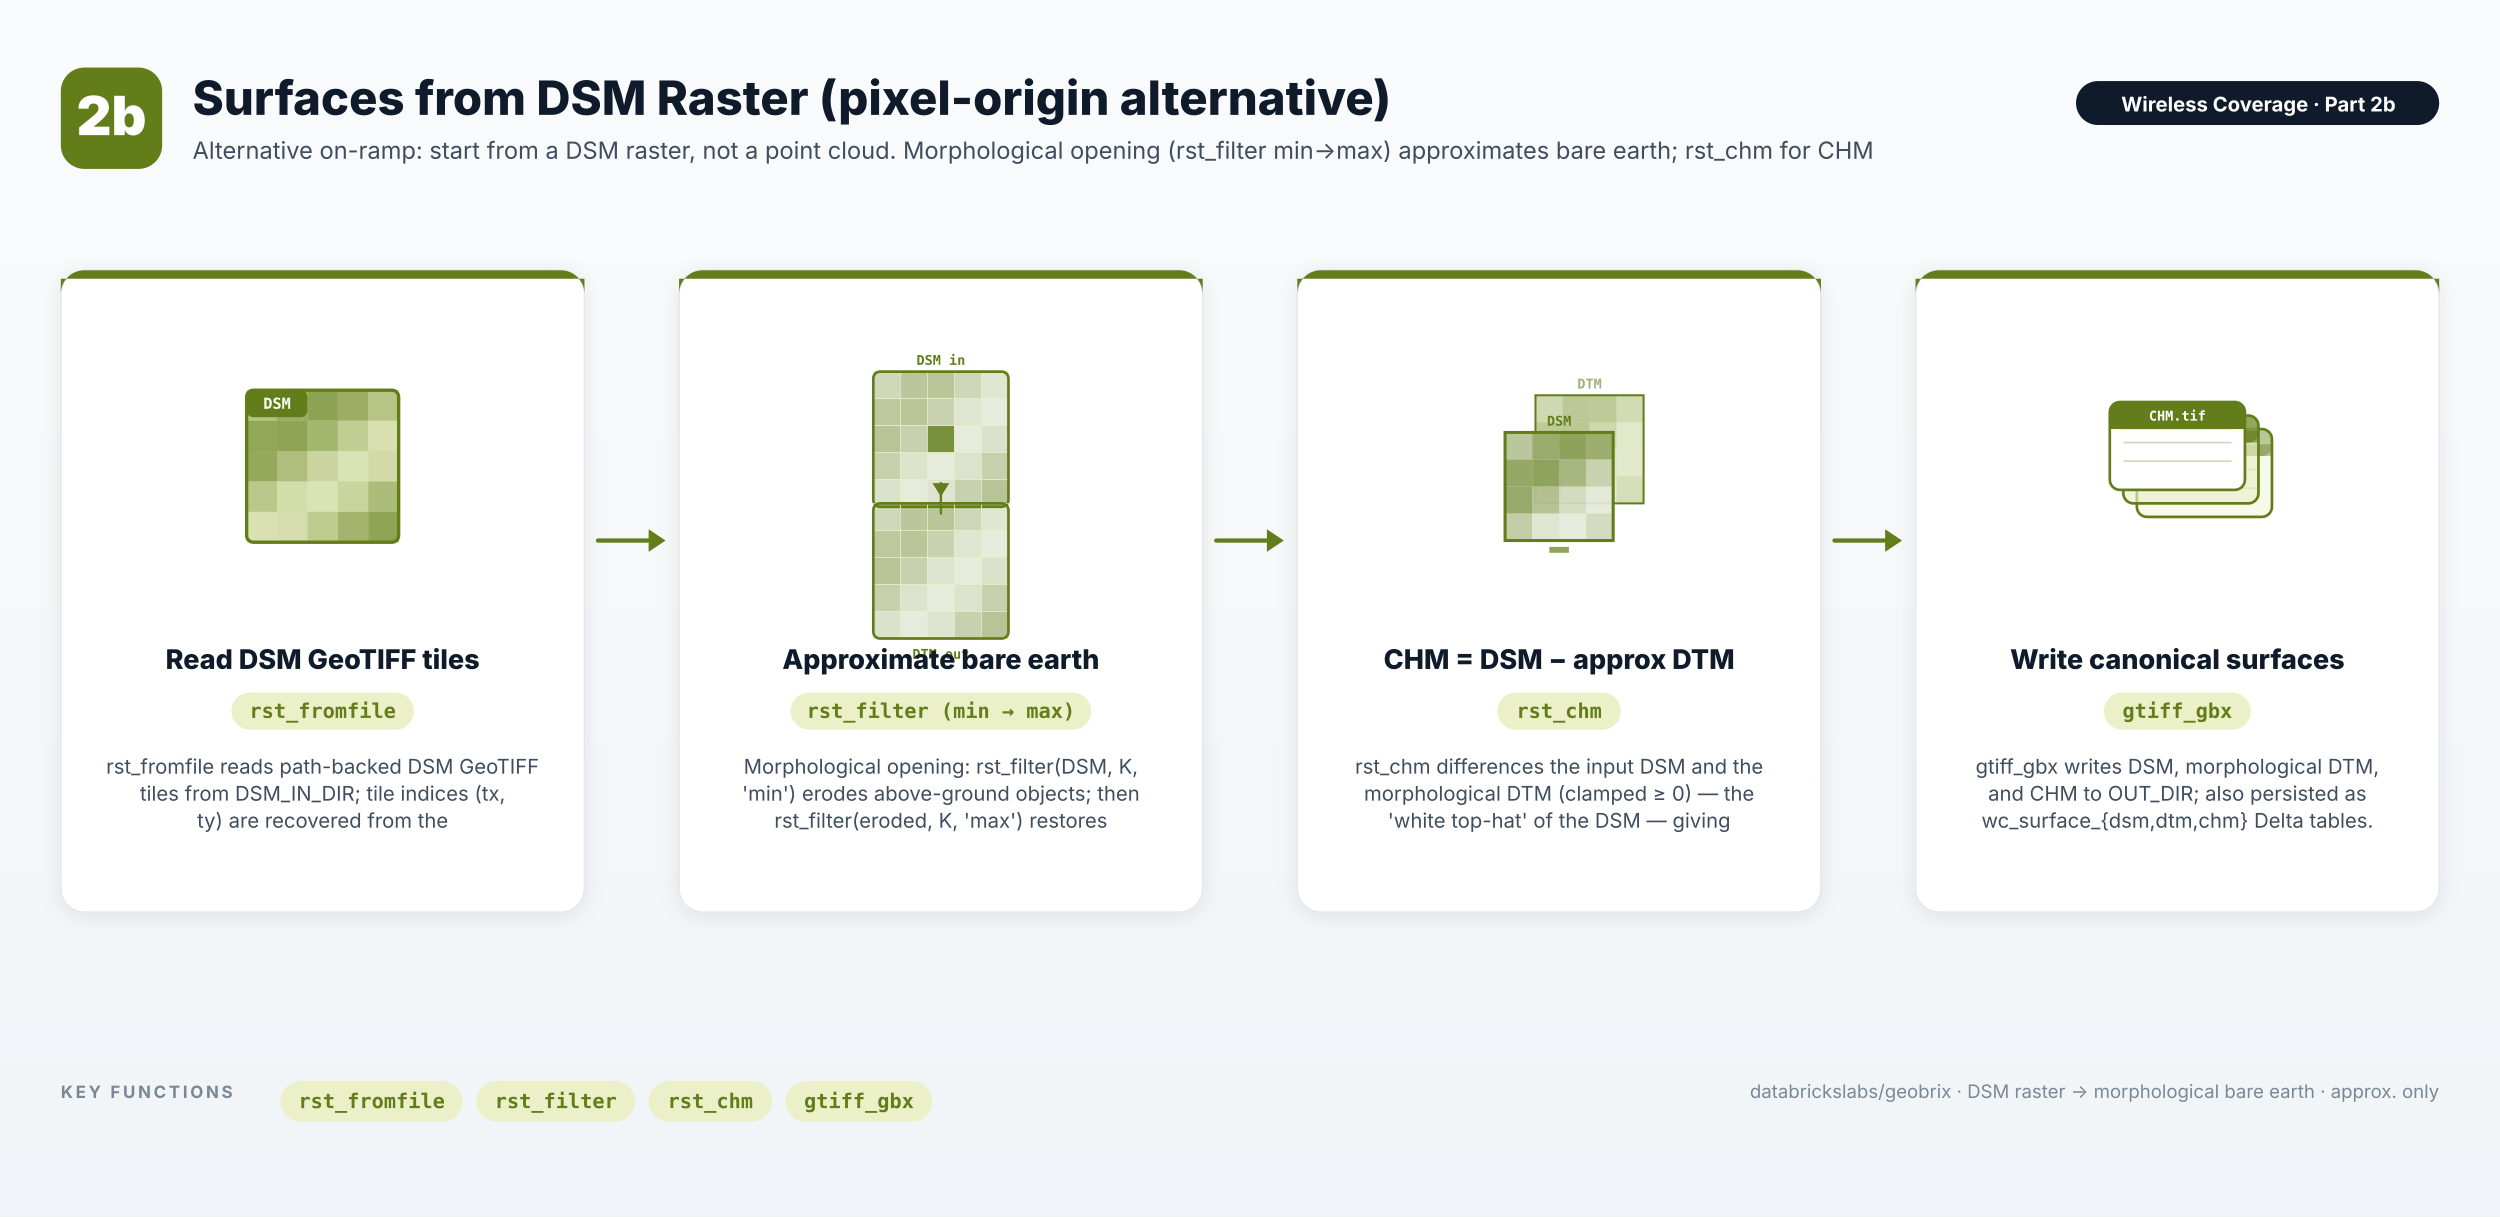
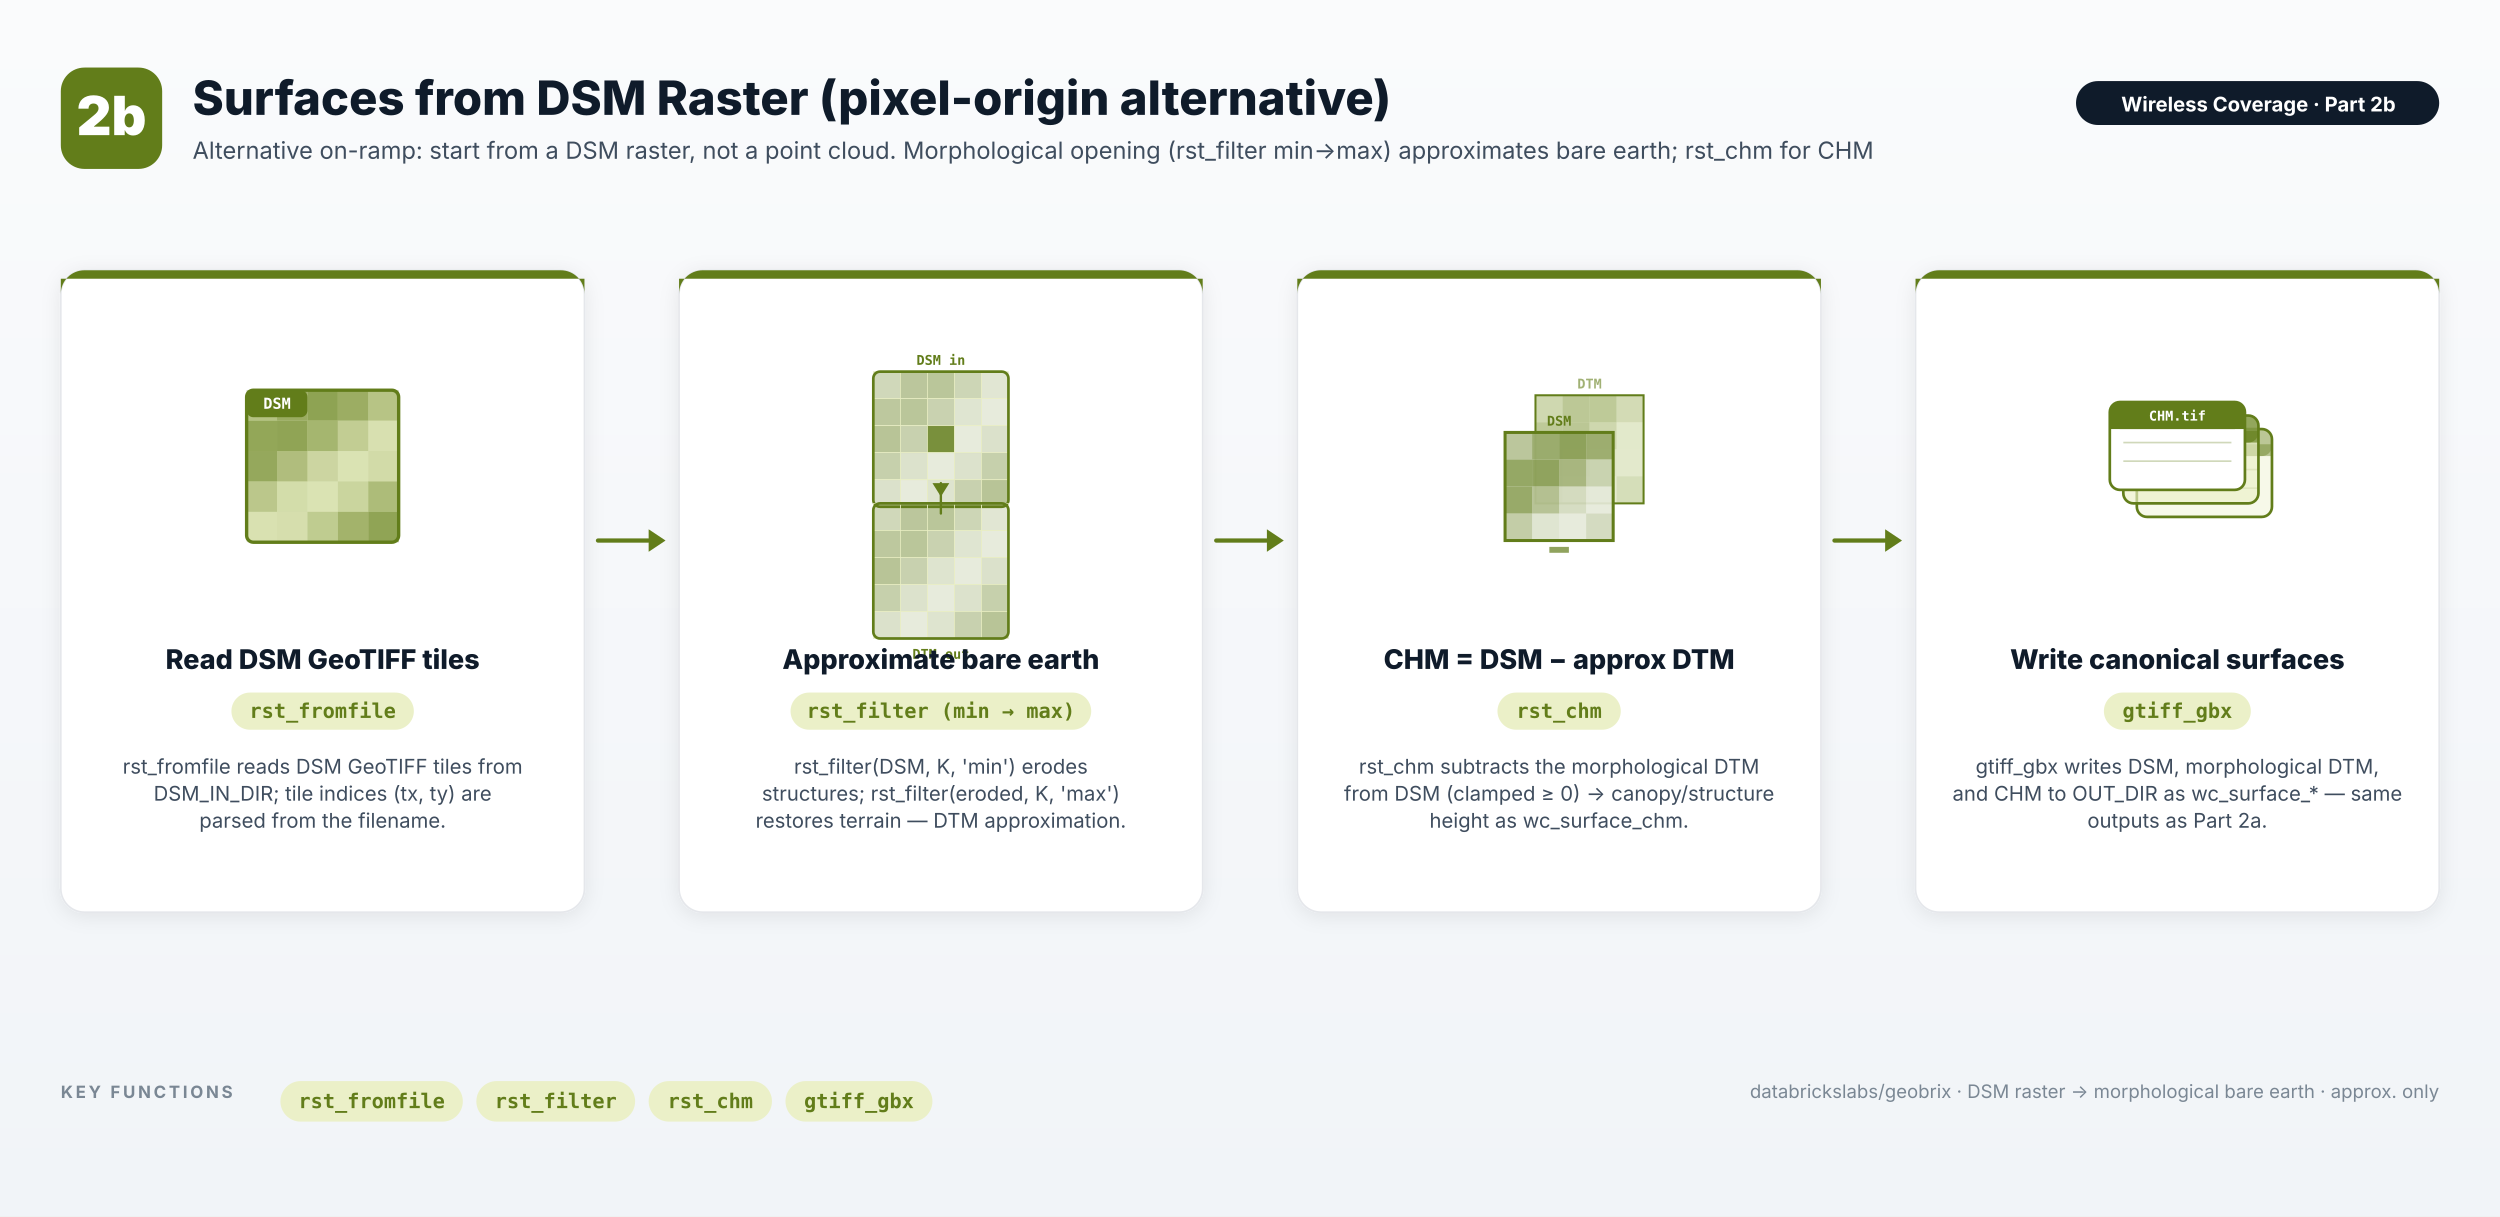
<svg xmlns="http://www.w3.org/2000/svg" viewBox="0 0 1480 720" width="1480" height="720" style="font-family: Inter,-apple-system,system-ui,sans-serif;">
  <defs>
    <filter id="card-shadow" x="-5%" y="-5%" width="110%" height="115%">
      <feDropShadow dx="0" dy="2" stdDeviation="6" flood-color="#0F1B2A" flood-opacity="0.08" />
    </filter>
    <linearGradient id="bg" x1="0" y1="0" x2="0" y2="1">
      <stop offset="0" stop-color="#FAFBFC" />
      <stop offset="1" stop-color="#F1F4F8" />
    </linearGradient>
  </defs>
  <rect x="0" y="0" width="1480" height="720" fill="url(#bg)" />
  <rect x="36" y="40" rx="14" ry="14" width="60" height="60" fill="#627D1A" />
  <text x="66" y="80" text-anchor="middle" font-family="Inter,-apple-system,system-ui,sans-serif" font-size="32" font-weight="900" fill="#FFFFFF">2b</text>
  <text x="114" y="68" font-family="Inter, -apple-system, system-ui, sans-serif" font-size="28" font-weight="800" fill="#0F1B2A" text-anchor="start">Surfaces from DSM Raster (pixel-origin alternative)</text>
  <text x="114" y="94" font-family="Inter, -apple-system, system-ui, sans-serif" font-size="14" font-weight="400" fill="#3F4D5E" text-anchor="start">Alternative on-ramp: start from a DSM raster, not a point cloud. Morphological opening (rst_filter min→max) approximates bare earth; rst_chm for CHM</text>
  <rect x="1229" y="48" rx="13" ry="13" width="215" height="26" fill="#0F1B2A" />
  <text x="1337" y="66" text-anchor="middle" font-family="Inter,-apple-system,system-ui,sans-serif" font-size="12" font-weight="700" fill="#FFFFFF">Wireless Coverage  ·  Part 2b</text>
  <rect x="36" y="160" rx="14" ry="14" width="310" height="380" fill="#FFFFFF" stroke="#E5E7EB" stroke-width="1" filter="url(#card-shadow)" />
  <path d="M 36 174 A 14 14 0 0 1 50 160 H 332 A 14 14 0 0 1 346 174 V 165 H 36 Z" fill="#627D1A" />
  <rect x="146.0" y="231" width="90" height="90" fill="#EBF0C8" stroke="#627D1A" stroke-width="2.0" rx="4" />
  <rect x="146.0" y="231" width="18" height="18" fill="#627D1A" fill-opacity="0.40" />
  <rect x="164.0" y="231" width="18" height="18" fill="#627D1A" fill-opacity="0.59" />
  <rect x="182.0" y="231" width="18" height="18" fill="#627D1A" fill-opacity="0.67" />
  <rect x="200.0" y="231" width="18" height="18" fill="#627D1A" fill-opacity="0.58" />
  <rect x="218.0" y="231" width="18" height="18" fill="#627D1A" fill-opacity="0.38" />
  <rect x="146.0" y="249" width="18" height="18" fill="#627D1A" fill-opacity="0.64" />
  <rect x="164.0" y="249" width="18" height="18" fill="#627D1A" fill-opacity="0.66" />
  <rect x="182.0" y="249" width="18" height="18" fill="#627D1A" fill-opacity="0.51" />
  <rect x="200.0" y="249" width="18" height="18" fill="#627D1A" fill-opacity="0.30" />
  <rect x="218.0" y="249" width="18" height="18" fill="#627D1A" fill-opacity="0.14" />
  <rect x="146.0" y="267" width="18" height="18" fill="#627D1A" fill-opacity="0.62" />
  <rect x="164.0" y="267" width="18" height="18" fill="#627D1A" fill-opacity="0.43" />
  <rect x="182.0" y="267" width="18" height="18" fill="#627D1A" fill-opacity="0.23" />
  <rect x="200.0" y="267" width="18" height="18" fill="#627D1A" fill-opacity="0.12" />
  <rect x="218.0" y="267" width="18" height="18" fill="#627D1A" fill-opacity="0.18" />
  <rect x="146.0" y="285" width="18" height="18" fill="#627D1A" fill-opacity="0.35" />
  <rect x="164.0" y="285" width="18" height="18" fill="#627D1A" fill-opacity="0.17" />
  <rect x="182.0" y="285" width="18" height="18" fill="#627D1A" fill-opacity="0.12" />
  <rect x="200.0" y="285" width="18" height="18" fill="#627D1A" fill-opacity="0.24" />
  <rect x="218.0" y="285" width="18" height="18" fill="#627D1A" fill-opacity="0.45" />
  <rect x="146.0" y="303" width="18" height="18" fill="#627D1A" fill-opacity="0.13" />
  <rect x="164.0" y="303" width="18" height="18" fill="#627D1A" fill-opacity="0.15" />
  <rect x="182.0" y="303" width="18" height="18" fill="#627D1A" fill-opacity="0.32" />
  <rect x="200.0" y="303" width="18" height="18" fill="#627D1A" fill-opacity="0.53" />
  <rect x="218.0" y="303" width="18" height="18" fill="#627D1A" fill-opacity="0.66" />
  <rect x="146.0" y="231" rx="4" width="36" height="16" fill="#627D1A" />
  <text x="164.0" y="242" text-anchor="middle" font-family="ui-monospace,Menlo,monospace" font-size="9" font-weight="800" fill="white">DSM</text>
  <text x="191.0" y="396" font-family="Inter, -apple-system, system-ui, sans-serif" font-size="16" font-weight="800" fill="#0F1B2A" text-anchor="middle">Read DSM GeoTIFF tiles</text>
  <g transform="translate(137.0, 410)">
    <rect x="0" y="0" rx="11" ry="11" width="108" height="22" fill="#EBF0C8" />
    <text x="54.0" y="15.0" text-anchor="middle" font-family="ui-monospace, SFMono-Regular, Menlo, Consolas, monospace" font-size="12" font-weight="700" fill="#627D1A">rst_fromfile</text>
  </g>
-   <text x="191.0" y="458" text-anchor="middle" font-family="Inter, sans-serif" font-size="12" fill="#3F4D5E">rst_fromfile reads path-backed DSM GeoTIFF</text>
-   <text x="191.0" y="474" text-anchor="middle" font-family="Inter, sans-serif" font-size="12" fill="#3F4D5E">tiles from DSM_IN_DIR; tile indices (tx,</text>
-   <text x="191.0" y="490" text-anchor="middle" font-family="Inter, sans-serif" font-size="12" fill="#3F4D5E">ty) are recovered from the</text>
+   <text x="191.0" y="458" text-anchor="middle" font-family="Inter, sans-serif" font-size="12" fill="#3F4D5E">rst_fromfile reads DSM GeoTIFF tiles from</text>
+   <text x="191.0" y="474" text-anchor="middle" font-family="Inter, sans-serif" font-size="12" fill="#3F4D5E">DSM_IN_DIR; tile indices (tx, ty) are</text>
+   <text x="191.0" y="490" text-anchor="middle" font-family="Inter, sans-serif" font-size="12" fill="#3F4D5E">parsed from the filename.</text>
  <line x1="354" y1="320.0" x2="384" y2="320.0" stroke="#627D1A" stroke-width="2.5" stroke-linecap="round" />
  <polygon points="394,320.0 384,313.333 384,326.667" fill="#627D1A" />
  <rect x="402" y="160" rx="14" ry="14" width="310" height="380" fill="#FFFFFF" stroke="#E5E7EB" stroke-width="1" filter="url(#card-shadow)" />
  <path d="M 402 174 A 14 14 0 0 1 416 160 H 698 A 14 14 0 0 1 712 174 V 165 H 402 Z" fill="#627D1A" />
  <rect x="517.0" y="220" width="16" height="16" fill="#627D1A" fill-opacity="0.30" stroke="#EBF0C8" stroke-width="0.4" />
  <rect x="533.0" y="220" width="16" height="16" fill="#627D1A" fill-opacity="0.43" stroke="#EBF0C8" stroke-width="0.4" />
  <rect x="549.0" y="220" width="16" height="16" fill="#627D1A" fill-opacity="0.44" stroke="#EBF0C8" stroke-width="0.4" />
  <rect x="565.0" y="220" width="16" height="16" fill="#627D1A" fill-opacity="0.32" stroke="#EBF0C8" stroke-width="0.4" />
  <rect x="581.0" y="220" width="16" height="16" fill="#627D1A" fill-opacity="0.19" stroke="#EBF0C8" stroke-width="0.4" />
  <rect x="517.0" y="236" width="16" height="16" fill="#627D1A" fill-opacity="0.42" stroke="#EBF0C8" stroke-width="0.4" />
  <rect x="533.0" y="236" width="16" height="16" fill="#627D1A" fill-opacity="0.44" stroke="#EBF0C8" stroke-width="0.4" />
  <rect x="549.0" y="236" width="16" height="16" fill="#627D1A" fill-opacity="0.34" stroke="#EBF0C8" stroke-width="0.4" />
  <rect x="565.0" y="236" width="16" height="16" fill="#627D1A" fill-opacity="0.20" stroke="#EBF0C8" stroke-width="0.4" />
  <rect x="581.0" y="236" width="16" height="16" fill="#627D1A" fill-opacity="0.15" stroke="#EBF0C8" stroke-width="0.4" />
  <rect x="517.0" y="252" width="16" height="16" fill="#627D1A" fill-opacity="0.45" stroke="#EBF0C8" stroke-width="0.4" />
  <rect x="533.0" y="252" width="16" height="16" fill="#627D1A" fill-opacity="0.35" stroke="#EBF0C8" stroke-width="0.4" />
  <rect x="549.0" y="252" width="16" height="16" fill="#627D1A" fill-opacity="0.85" stroke="#EBF0C8" stroke-width="0.4" />
  <rect x="565.0" y="252" width="16" height="16" fill="#627D1A" fill-opacity="0.15" stroke="#EBF0C8" stroke-width="0.4" />
  <rect x="581.0" y="252" width="16" height="16" fill="#627D1A" fill-opacity="0.23" stroke="#EBF0C8" stroke-width="0.4" />
  <rect x="517.0" y="268" width="16" height="16" fill="#627D1A" fill-opacity="0.36" stroke="#EBF0C8" stroke-width="0.4" />
  <rect x="533.0" y="268" width="16" height="16" fill="#627D1A" fill-opacity="0.22" stroke="#EBF0C8" stroke-width="0.4" />
  <rect x="549.0" y="268" width="16" height="16" fill="#627D1A" fill-opacity="0.15" stroke="#EBF0C8" stroke-width="0.4" />
  <rect x="565.0" y="268" width="16" height="16" fill="#627D1A" fill-opacity="0.22" stroke="#EBF0C8" stroke-width="0.4" />
  <rect x="581.0" y="268" width="16" height="16" fill="#627D1A" fill-opacity="0.36" stroke="#EBF0C8" stroke-width="0.4" />
  <rect x="517.0" y="284" width="16" height="16" fill="#627D1A" fill-opacity="0.23" stroke="#EBF0C8" stroke-width="0.4" />
  <rect x="533.0" y="284" width="16" height="16" fill="#627D1A" fill-opacity="0.15" stroke="#EBF0C8" stroke-width="0.4" />
  <rect x="549.0" y="284" width="16" height="16" fill="#627D1A" fill-opacity="0.21" stroke="#EBF0C8" stroke-width="0.4" />
  <rect x="565.0" y="284" width="16" height="16" fill="#627D1A" fill-opacity="0.35" stroke="#EBF0C8" stroke-width="0.4" />
  <rect x="581.0" y="284" width="16" height="16" fill="#627D1A" fill-opacity="0.45" stroke="#EBF0C8" stroke-width="0.4" />
  <rect x="517.0" y="220" width="80" height="80" fill="none" stroke="#627D1A" stroke-width="1.6" rx="4" />
  <text x="557.0" y="216" text-anchor="middle" font-family="ui-monospace,Menlo,monospace" font-size="8" font-weight="700" fill="#627D1A">DSM in</text>
  <line x1="557.0" y1="304" x2="557.0" y2="286" stroke="#627D1A" stroke-width="1.4" stroke-linecap="round" />
  <polygon points="557.0,294 552.0,286 562.0,286" fill="#627D1A" />
  <rect x="517.0" y="298" width="16" height="16" fill="#627D1A" fill-opacity="0.30" stroke="#EBF0C8" stroke-width="0.4" />
  <rect x="533.0" y="298" width="16" height="16" fill="#627D1A" fill-opacity="0.43" stroke="#EBF0C8" stroke-width="0.4" />
  <rect x="549.0" y="298" width="16" height="16" fill="#627D1A" fill-opacity="0.44" stroke="#EBF0C8" stroke-width="0.4" />
  <rect x="565.0" y="298" width="16" height="16" fill="#627D1A" fill-opacity="0.32" stroke="#EBF0C8" stroke-width="0.4" />
  <rect x="581.0" y="298" width="16" height="16" fill="#627D1A" fill-opacity="0.19" stroke="#EBF0C8" stroke-width="0.4" />
  <rect x="517.0" y="314" width="16" height="16" fill="#627D1A" fill-opacity="0.42" stroke="#EBF0C8" stroke-width="0.4" />
  <rect x="533.0" y="314" width="16" height="16" fill="#627D1A" fill-opacity="0.44" stroke="#EBF0C8" stroke-width="0.4" />
  <rect x="549.0" y="314" width="16" height="16" fill="#627D1A" fill-opacity="0.34" stroke="#EBF0C8" stroke-width="0.4" />
  <rect x="565.0" y="314" width="16" height="16" fill="#627D1A" fill-opacity="0.20" stroke="#EBF0C8" stroke-width="0.4" />
  <rect x="581.0" y="314" width="16" height="16" fill="#627D1A" fill-opacity="0.15" stroke="#EBF0C8" stroke-width="0.4" />
  <rect x="517.0" y="330" width="16" height="16" fill="#627D1A" fill-opacity="0.45" stroke="#EBF0C8" stroke-width="0.4" />
  <rect x="533.0" y="330" width="16" height="16" fill="#627D1A" fill-opacity="0.35" stroke="#EBF0C8" stroke-width="0.4" />
  <rect x="549.0" y="330" width="16" height="16" fill="#627D1A" fill-opacity="0.21" stroke="#EBF0C8" stroke-width="0.4" />
  <rect x="565.0" y="330" width="16" height="16" fill="#627D1A" fill-opacity="0.15" stroke="#EBF0C8" stroke-width="0.4" />
  <rect x="581.0" y="330" width="16" height="16" fill="#627D1A" fill-opacity="0.23" stroke="#EBF0C8" stroke-width="0.4" />
  <rect x="517.0" y="346" width="16" height="16" fill="#627D1A" fill-opacity="0.36" stroke="#EBF0C8" stroke-width="0.4" />
  <rect x="533.0" y="346" width="16" height="16" fill="#627D1A" fill-opacity="0.22" stroke="#EBF0C8" stroke-width="0.4" />
  <rect x="549.0" y="346" width="16" height="16" fill="#627D1A" fill-opacity="0.15" stroke="#EBF0C8" stroke-width="0.4" />
  <rect x="565.0" y="346" width="16" height="16" fill="#627D1A" fill-opacity="0.22" stroke="#EBF0C8" stroke-width="0.4" />
  <rect x="581.0" y="346" width="16" height="16" fill="#627D1A" fill-opacity="0.36" stroke="#EBF0C8" stroke-width="0.4" />
  <rect x="517.0" y="362" width="16" height="16" fill="#627D1A" fill-opacity="0.23" stroke="#EBF0C8" stroke-width="0.4" />
  <rect x="533.0" y="362" width="16" height="16" fill="#627D1A" fill-opacity="0.15" stroke="#EBF0C8" stroke-width="0.4" />
  <rect x="549.0" y="362" width="16" height="16" fill="#627D1A" fill-opacity="0.21" stroke="#EBF0C8" stroke-width="0.4" />
  <rect x="565.0" y="362" width="16" height="16" fill="#627D1A" fill-opacity="0.35" stroke="#EBF0C8" stroke-width="0.4" />
  <rect x="581.0" y="362" width="16" height="16" fill="#627D1A" fill-opacity="0.45" stroke="#EBF0C8" stroke-width="0.4" />
  <rect x="517.0" y="298" width="80" height="80" fill="none" stroke="#627D1A" stroke-width="1.6" rx="4" />
  <text x="557.0" y="390" text-anchor="middle" font-family="ui-monospace,Menlo,monospace" font-size="8" font-weight="700" fill="#627D1A">DTM out</text>
  <text x="557.0" y="396" font-family="Inter, -apple-system, system-ui, sans-serif" font-size="16" font-weight="800" fill="#0F1B2A" text-anchor="middle">Approximate bare earth</text>
  <g transform="translate(468.0, 410)">
    <rect x="0" y="0" rx="11" ry="11" width="178" height="22" fill="#EBF0C8" />
    <text x="89.0" y="15.0" text-anchor="middle" font-family="ui-monospace, SFMono-Regular, Menlo, Consolas, monospace" font-size="12" font-weight="700" fill="#627D1A">rst_filter (min → max)</text>
  </g>
-   <text x="557.0" y="458" text-anchor="middle" font-family="Inter, sans-serif" font-size="12" fill="#3F4D5E">Morphological opening: rst_filter(DSM, K,</text>
-   <text x="557.0" y="474" text-anchor="middle" font-family="Inter, sans-serif" font-size="12" fill="#3F4D5E">'min') erodes above-ground objects; then</text>
-   <text x="557.0" y="490" text-anchor="middle" font-family="Inter, sans-serif" font-size="12" fill="#3F4D5E">rst_filter(eroded, K, 'max') restores</text>
+   <text x="557.0" y="458" text-anchor="middle" font-family="Inter, sans-serif" font-size="12" fill="#3F4D5E">rst_filter(DSM, K, 'min') erodes</text>
+   <text x="557.0" y="474" text-anchor="middle" font-family="Inter, sans-serif" font-size="12" fill="#3F4D5E">structures; rst_filter(eroded, K, 'max')</text>
+   <text x="557.0" y="490" text-anchor="middle" font-family="Inter, sans-serif" font-size="12" fill="#3F4D5E">restores terrain — DTM approximation.</text>
  <line x1="720" y1="320.0" x2="750" y2="320.0" stroke="#627D1A" stroke-width="2.5" stroke-linecap="round" />
  <polygon points="760,320.0 750,313.333 750,326.667" fill="#627D1A" />
  <rect x="768" y="160" rx="14" ry="14" width="310" height="380" fill="#FFFFFF" stroke="#E5E7EB" stroke-width="1" filter="url(#card-shadow)" />
  <path d="M 768 174 A 14 14 0 0 1 782 160 H 1064 A 14 14 0 0 1 1078 174 V 165 H 768 Z" fill="#627D1A" />
  <rect x="909.0" y="234" width="64" height="64" fill="#EBF0C8" fill-opacity="0.5" stroke="#627D1A" stroke-width="1.2" />
  <rect x="909.0" y="234" width="16" height="16" fill="#627D1A" fill-opacity="0.25" />
  <rect x="925.0" y="234" width="16" height="16" fill="#627D1A" fill-opacity="0.38" />
  <rect x="941.0" y="234" width="16" height="16" fill="#627D1A" fill-opacity="0.37" />
  <rect x="957.0" y="234" width="16" height="16" fill="#627D1A" fill-opacity="0.23" />
  <rect x="909.0" y="250" width="16" height="16" fill="#627D1A" fill-opacity="0.37" />
  <rect x="925.0" y="250" width="16" height="16" fill="#627D1A" fill-opacity="0.39" />
  <rect x="941.0" y="250" width="16" height="16" fill="#627D1A" fill-opacity="0.26" />
  <rect x="957.0" y="250" width="16" height="16" fill="#627D1A" fill-opacity="0.12" />
  <rect x="909.0" y="266" width="16" height="16" fill="#627D1A" fill-opacity="0.40" />
  <rect x="925.0" y="266" width="16" height="16" fill="#627D1A" fill-opacity="0.29" />
  <rect x="941.0" y="266" width="16" height="16" fill="#627D1A" fill-opacity="0.14" />
  <rect x="957.0" y="266" width="16" height="16" fill="#627D1A" fill-opacity="0.11" />
  <rect x="909.0" y="282" width="16" height="16" fill="#627D1A" fill-opacity="0.31" />
  <rect x="925.0" y="282" width="16" height="16" fill="#627D1A" fill-opacity="0.16" />
  <rect x="941.0" y="282" width="16" height="16" fill="#627D1A" fill-opacity="0.10" />
  <rect x="957.0" y="282" width="16" height="16" fill="#627D1A" fill-opacity="0.21" />
  <text x="941.0" y="230" text-anchor="middle" font-family="ui-monospace,Menlo,monospace" font-size="8" font-weight="700" fill="#627D1A" fill-opacity="0.6">DTM</text>
  <rect x="891.0" y="256" width="64" height="64" fill="white" fill-opacity="0.9" stroke="#627D1A" stroke-width="1.8" />
  <rect x="891.0" y="256" width="16" height="16" fill="#627D1A" fill-opacity="0.43" />
  <rect x="907.0" y="256" width="16" height="16" fill="#627D1A" fill-opacity="0.62" />
  <rect x="923.0" y="256" width="16" height="16" fill="#627D1A" fill-opacity="0.70" />
  <rect x="939.0" y="256" width="16" height="16" fill="#627D1A" fill-opacity="0.61" />
  <rect x="891.0" y="272" width="16" height="16" fill="#627D1A" fill-opacity="0.67" />
  <rect x="907.0" y="272" width="16" height="16" fill="#627D1A" fill-opacity="0.69" />
  <rect x="923.0" y="272" width="16" height="16" fill="#627D1A" fill-opacity="0.54" />
  <rect x="939.0" y="272" width="16" height="16" fill="#627D1A" fill-opacity="0.33" />
  <rect x="891.0" y="288" width="16" height="16" fill="#627D1A" fill-opacity="0.65" />
  <rect x="907.0" y="288" width="16" height="16" fill="#627D1A" fill-opacity="0.46" />
  <rect x="923.0" y="288" width="16" height="16" fill="#627D1A" fill-opacity="0.26" />
  <rect x="939.0" y="288" width="16" height="16" fill="#627D1A" fill-opacity="0.15" />
  <rect x="891.0" y="304" width="16" height="16" fill="#627D1A" fill-opacity="0.38" />
  <rect x="907.0" y="304" width="16" height="16" fill="#627D1A" fill-opacity="0.20" />
  <rect x="923.0" y="304" width="16" height="16" fill="#627D1A" fill-opacity="0.15" />
  <rect x="939.0" y="304" width="16" height="16" fill="#627D1A" fill-opacity="0.27" />
  <text x="923.0" y="252" text-anchor="middle" font-family="ui-monospace,Menlo,monospace" font-size="8" font-weight="700" fill="#627D1A">DSM</text>
  <text x="923.0" y="332" text-anchor="middle" font-family="Inter,sans-serif" font-size="22" font-weight="900" fill="#627D1A" fill-opacity="0.7">−</text>
  <text x="923.0" y="396" font-family="Inter, -apple-system, system-ui, sans-serif" font-size="16" font-weight="800" fill="#0F1B2A" text-anchor="middle">CHM = DSM − approx DTM</text>
  <g transform="translate(886.5, 410)">
    <rect x="0" y="0" rx="11" ry="11" width="73" height="22" fill="#EBF0C8" />
    <text x="36.5" y="15.0" text-anchor="middle" font-family="ui-monospace, SFMono-Regular, Menlo, Consolas, monospace" font-size="12" font-weight="700" fill="#627D1A">rst_chm</text>
  </g>
-   <text x="923.0" y="458" text-anchor="middle" font-family="Inter, sans-serif" font-size="12" fill="#3F4D5E">rst_chm differences the input DSM and the</text>
-   <text x="923.0" y="474" text-anchor="middle" font-family="Inter, sans-serif" font-size="12" fill="#3F4D5E">morphological DTM (clamped ≥ 0) — the</text>
-   <text x="923.0" y="490" text-anchor="middle" font-family="Inter, sans-serif" font-size="12" fill="#3F4D5E">'white top-hat' of the DSM — giving</text>
+   <text x="923.0" y="458" text-anchor="middle" font-family="Inter, sans-serif" font-size="12" fill="#3F4D5E">rst_chm subtracts the morphological DTM</text>
+   <text x="923.0" y="474" text-anchor="middle" font-family="Inter, sans-serif" font-size="12" fill="#3F4D5E">from DSM (clamped ≥ 0) → canopy/structure</text>
+   <text x="923.0" y="490" text-anchor="middle" font-family="Inter, sans-serif" font-size="12" fill="#3F4D5E">height as wc_surface_chm.</text>
  <line x1="1086" y1="320.0" x2="1116" y2="320.0" stroke="#627D1A" stroke-width="2.5" stroke-linecap="round" />
  <polygon points="1126,320.0 1116,313.333 1116,326.667" fill="#627D1A" />
  <rect x="1134" y="160" rx="14" ry="14" width="310" height="380" fill="#FFFFFF" stroke="#E5E7EB" stroke-width="1" filter="url(#card-shadow)" />
  <path d="M 1134 174 A 14 14 0 0 1 1148 160 H 1430 A 14 14 0 0 1 1444 174 V 165 H 1134 Z" fill="#627D1A" />
  <rect x="1265.0" y="254" rx="6" width="80" height="52" fill="#EBF0C8" fill-opacity="0.4" stroke="#627D1A" stroke-width="1.6" />
  <rect x="1265.0" y="254" width="80" height="16" rx="6" fill="#627D1A" fill-opacity="0.4" />
  <rect x="1265.0" y="263" width="80" height="7" fill="#627D1A" fill-opacity="0.4" />
  <text x="1305.0" y="265" text-anchor="middle" font-family="ui-monospace,Menlo,monospace" font-size="8" font-weight="800" fill="white">DSM.tif</text>
  <line x1="1273.0" y1="278" x2="1337.0" y2="278" stroke="#627D1A" stroke-opacity="0.3" stroke-width="1.0" />
  <line x1="1273.0" y1="289" x2="1337.0" y2="289" stroke="#627D1A" stroke-opacity="0.3" stroke-width="1.0" />
  <rect x="1257.0" y="246" rx="6" width="80" height="52" fill="#EBF0C8" fill-opacity="0.65" stroke="#627D1A" stroke-width="1.6" />
  <rect x="1257.0" y="246" width="80" height="16" rx="6" fill="#627D1A" fill-opacity="0.65" />
  <rect x="1257.0" y="255" width="80" height="7" fill="#627D1A" fill-opacity="0.65" />
  <text x="1297.0" y="257" text-anchor="middle" font-family="ui-monospace,Menlo,monospace" font-size="8" font-weight="800" fill="white">DTM.tif</text>
  <line x1="1265.0" y1="270" x2="1329.0" y2="270" stroke="#627D1A" stroke-opacity="0.3" stroke-width="1.0" />
  <line x1="1265.0" y1="281" x2="1329.0" y2="281" stroke="#627D1A" stroke-opacity="0.3" stroke-width="1.0" />
  <rect x="1249.0" y="238" rx="6" width="80" height="52" fill="white" fill-opacity="1.0" stroke="#627D1A" stroke-width="1.6" />
  <rect x="1249.0" y="238" width="80" height="16" rx="6" fill="#627D1A" fill-opacity="1.0" />
  <rect x="1249.0" y="247" width="80" height="7" fill="#627D1A" fill-opacity="1.0" />
  <text x="1289.0" y="249" text-anchor="middle" font-family="ui-monospace,Menlo,monospace" font-size="8" font-weight="800" fill="white">CHM.tif</text>
  <line x1="1257.0" y1="262" x2="1321.0" y2="262" stroke="#627D1A" stroke-opacity="0.3" stroke-width="1.0" />
  <line x1="1257.0" y1="273" x2="1321.0" y2="273" stroke="#627D1A" stroke-opacity="0.3" stroke-width="1.0" />
  <text x="1289.0" y="396" font-family="Inter, -apple-system, system-ui, sans-serif" font-size="16" font-weight="800" fill="#0F1B2A" text-anchor="middle">Write canonical surfaces</text>
  <g transform="translate(1245.5, 410)">
    <rect x="0" y="0" rx="11" ry="11" width="87" height="22" fill="#EBF0C8" />
    <text x="43.5" y="15.0" text-anchor="middle" font-family="ui-monospace, SFMono-Regular, Menlo, Consolas, monospace" font-size="12" font-weight="700" fill="#627D1A">gtiff_gbx</text>
  </g>
  <text x="1289.0" y="458" text-anchor="middle" font-family="Inter, sans-serif" font-size="12" fill="#3F4D5E">gtiff_gbx writes DSM, morphological DTM,</text>
-   <text x="1289.0" y="474" text-anchor="middle" font-family="Inter, sans-serif" font-size="12" fill="#3F4D5E">and CHM to OUT_DIR; also persisted as</text>
-   <text x="1289.0" y="490" text-anchor="middle" font-family="Inter, sans-serif" font-size="12" fill="#3F4D5E">wc_surface_{dsm,dtm,chm} Delta tables.</text>
+   <text x="1289.0" y="474" text-anchor="middle" font-family="Inter, sans-serif" font-size="12" fill="#3F4D5E">and CHM to OUT_DIR as wc_surface_* — same</text>
+   <text x="1289.0" y="490" text-anchor="middle" font-family="Inter, sans-serif" font-size="12" fill="#3F4D5E">outputs as Part 2a.</text>
  <text x="36" y="650" font-family="Inter, -apple-system, system-ui, sans-serif" font-size="10" font-weight="700" fill="#7A8794" text-anchor="start" letter-spacing="1.6">KEY FUNCTIONS</text>
  <rect x="166" y="640" rx="12" ry="12" width="108" height="24" fill="#EBF0C8" />
  <text x="220.0" y="656.0" text-anchor="middle" font-family="ui-monospace, SFMono-Regular, Menlo, Consolas, monospace" font-size="12" font-weight="700" fill="#627D1A">rst_fromfile</text>
  <rect x="282" y="640" rx="12" ry="12" width="94" height="24" fill="#EBF0C8" />
  <text x="329.0" y="656.0" text-anchor="middle" font-family="ui-monospace, SFMono-Regular, Menlo, Consolas, monospace" font-size="12" font-weight="700" fill="#627D1A">rst_filter</text>
  <rect x="384" y="640" rx="12" ry="12" width="73" height="24" fill="#EBF0C8" />
  <text x="420.5" y="656.0" text-anchor="middle" font-family="ui-monospace, SFMono-Regular, Menlo, Consolas, monospace" font-size="12" font-weight="700" fill="#627D1A">rst_chm</text>
  <rect x="465" y="640" rx="12" ry="12" width="87" height="24" fill="#EBF0C8" />
  <text x="508.5" y="656.0" text-anchor="middle" font-family="ui-monospace, SFMono-Regular, Menlo, Consolas, monospace" font-size="12" font-weight="700" fill="#627D1A">gtiff_gbx</text>
  <text x="1444" y="650" font-family="Inter, -apple-system, system-ui, sans-serif" font-size="11" font-weight="400" fill="#7A8794" text-anchor="end">databrickslabs/geobrix  ·  DSM raster → morphological bare earth  ·  approx. only</text>
</svg>
